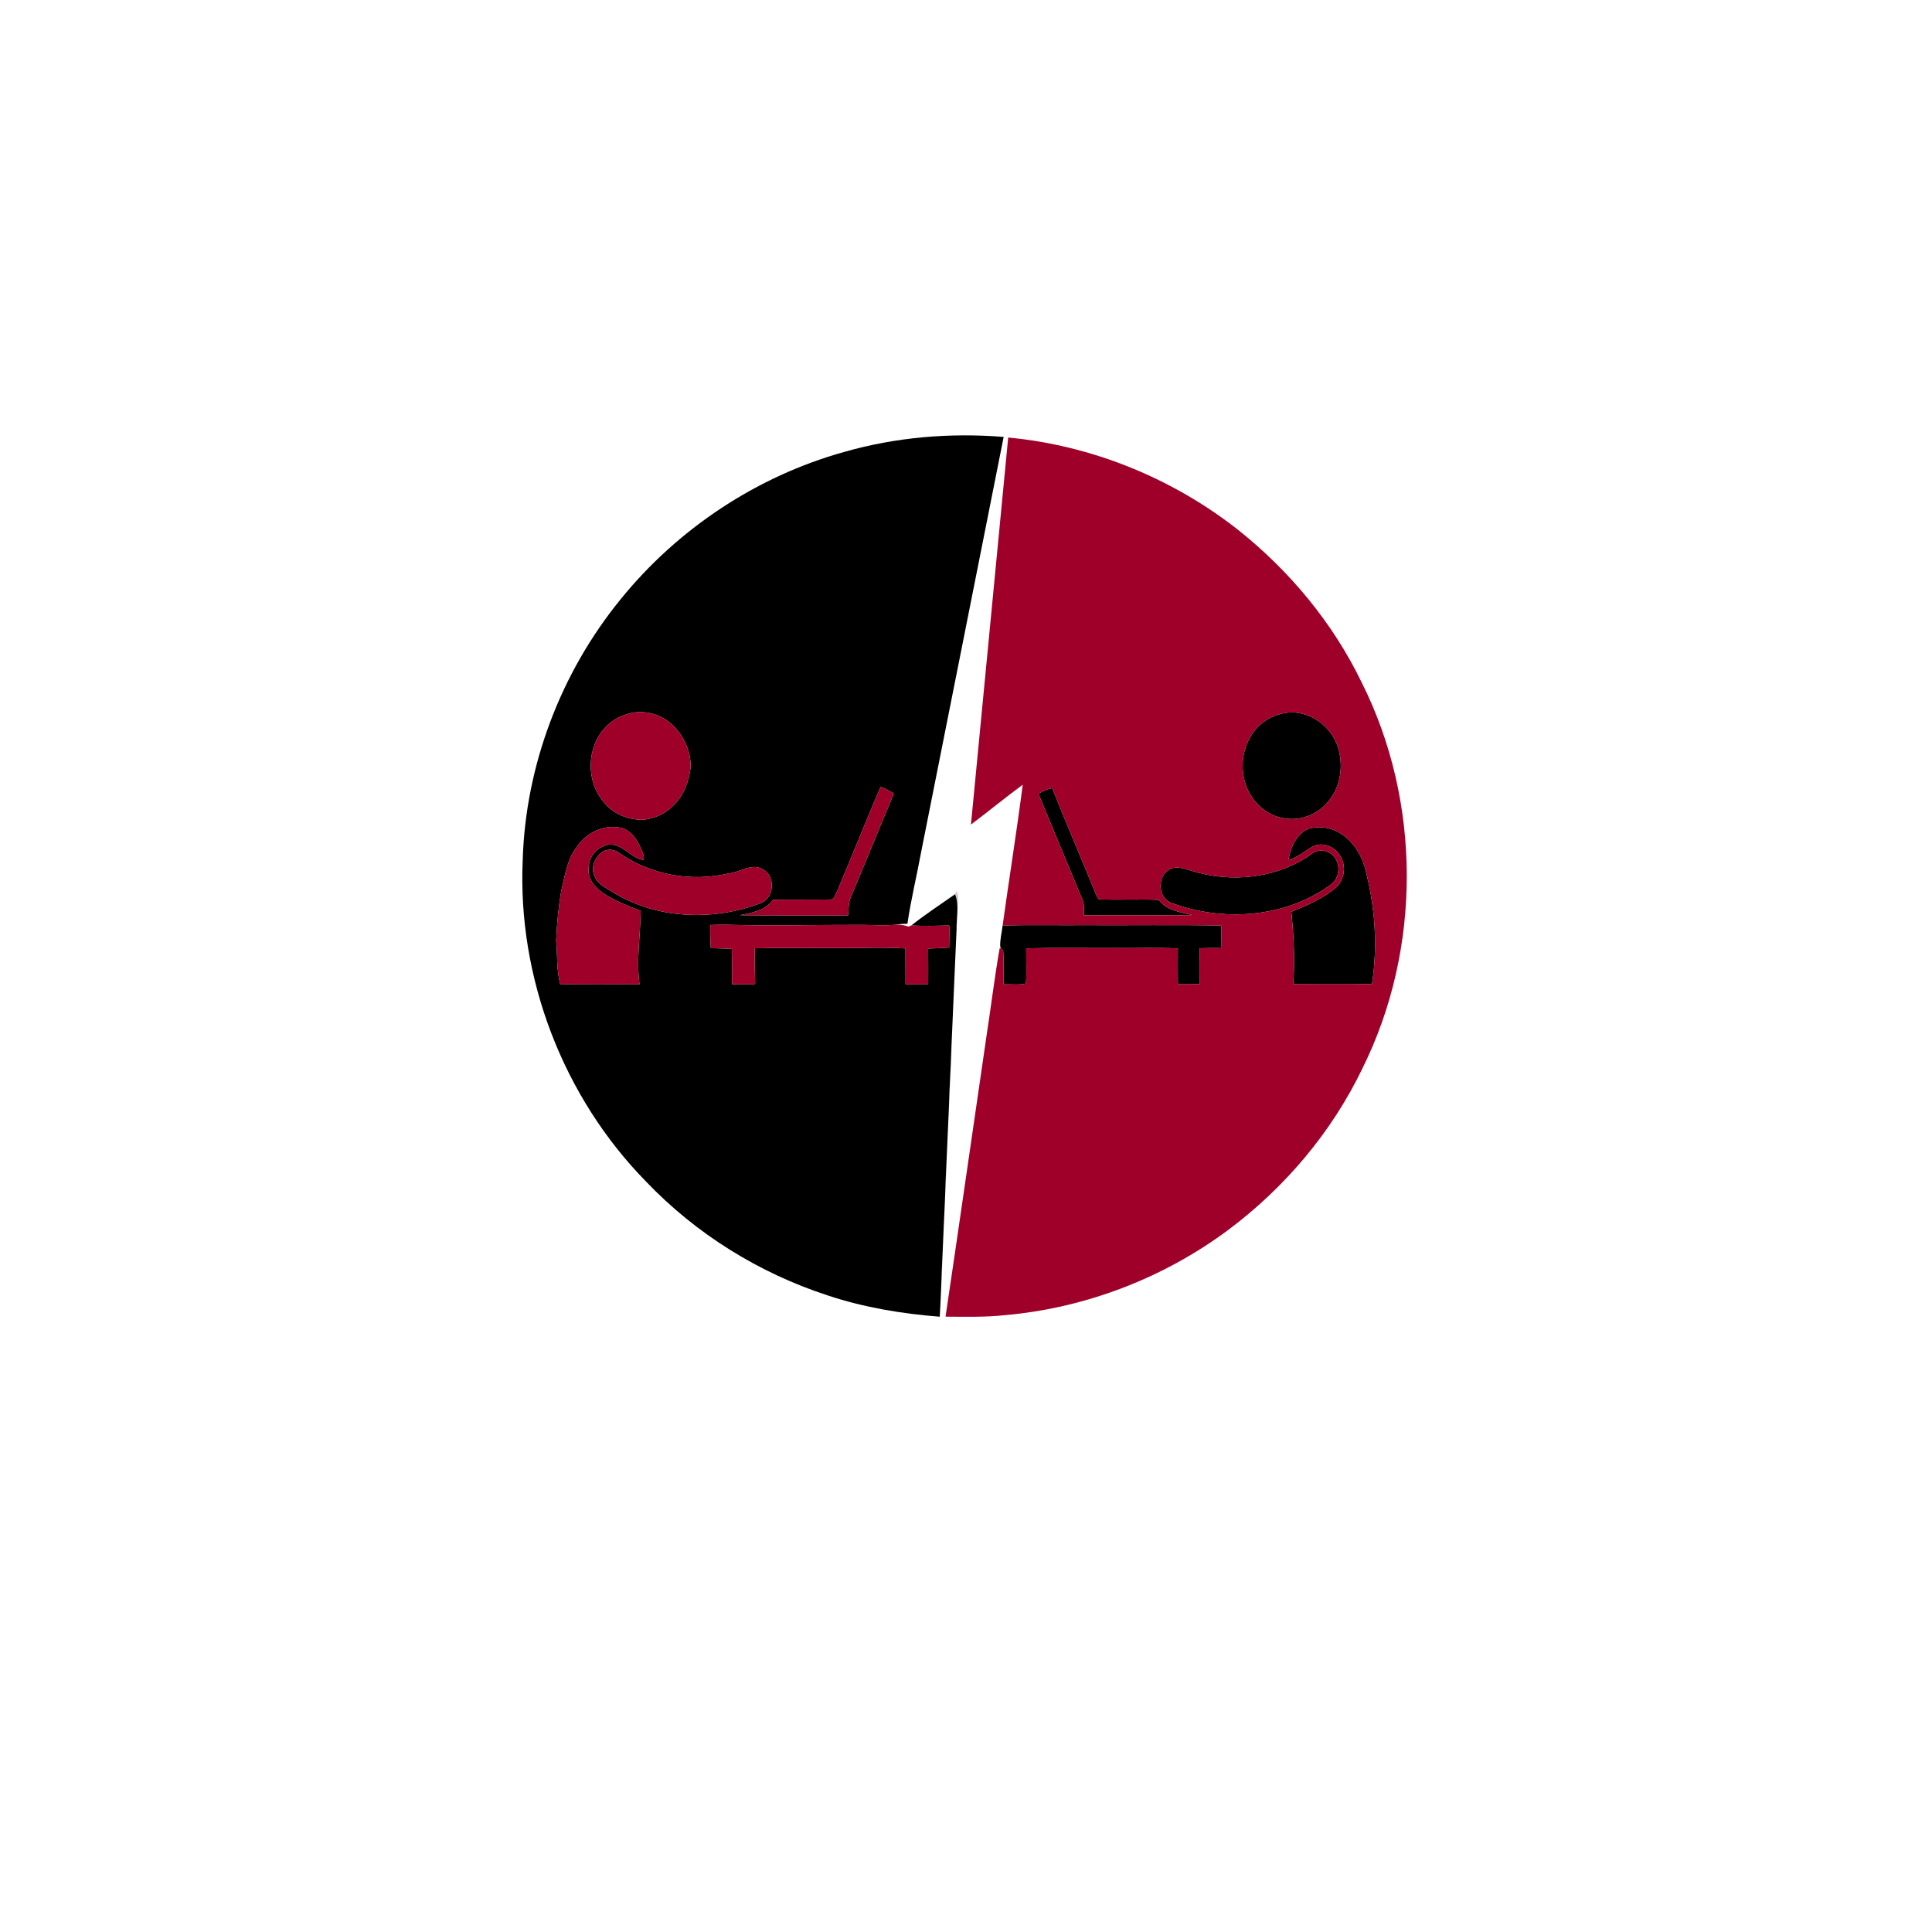
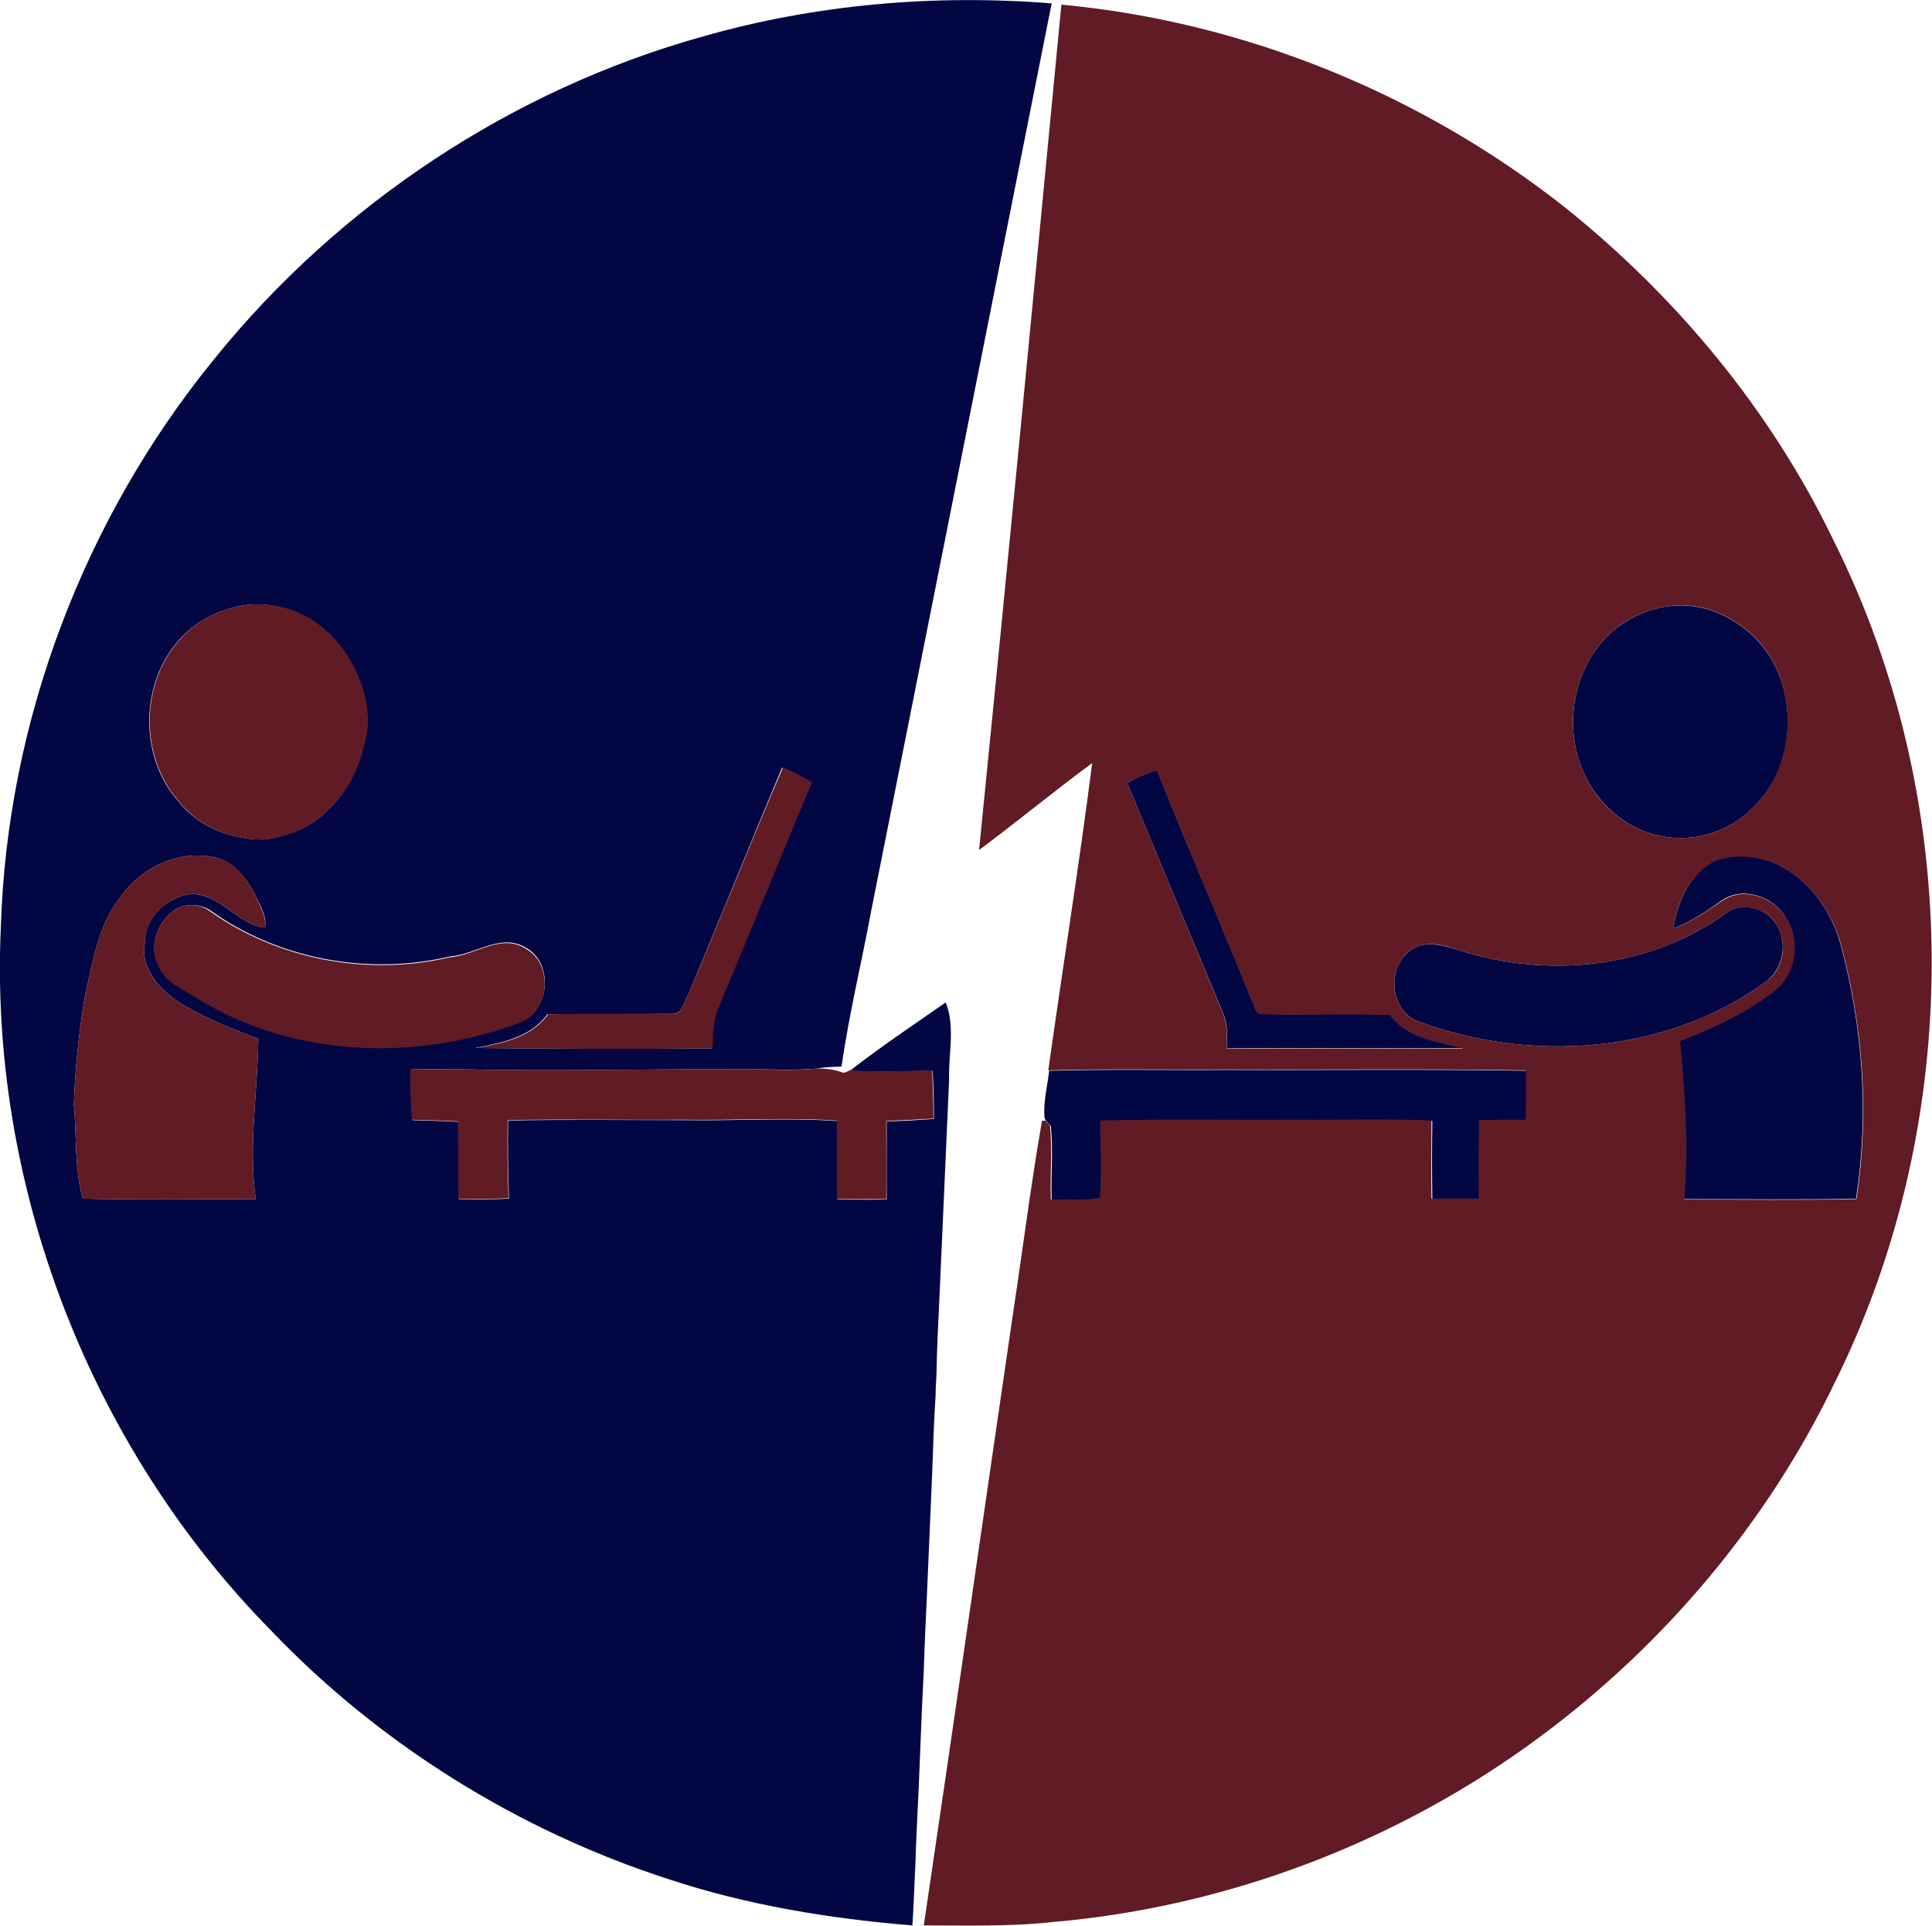
- <svg xmlns="http://www.w3.org/2000/svg" width="1000pt" height="1000pt" viewBox="0 0 1000 1000" version="1.1">
-   <g id="#000000ff">
-     <path fill="#000000" opacity="1.00" d=" M 437.02 233.90 C 463.74 226.25 491.84 223.92 519.49 226.15 C 505.31 297.73 491.02 369.30 476.81 440.88 C 474.53 453.31 471.50 465.61 469.68 478.12 C 467.70 478.22 465.71 478.20 463.78 478.63 C 457.88 479.16 451.97 478.74 446.07 478.71 C 423.04 478.66 400.00 479.27 376.97 478.67 C 373.87 478.62 370.77 478.69 367.67 478.75 C 367.57 482.75 367.65 486.75 367.93 490.75 C 371.56 490.83 375.18 490.96 378.81 491.15 C 378.96 497.24 378.95 503.34 378.92 509.44 C 382.89 509.54 386.88 509.53 390.86 509.34 C 390.69 503.16 390.55 496.98 390.68 490.81 C 404.46 490.47 418.24 490.73 432.03 490.67 C 444.24 490.85 456.48 490.11 468.68 490.90 C 468.68 497.09 468.70 503.27 468.71 509.45 C 472.61 509.50 476.52 509.51 480.42 509.47 C 480.47 503.30 480.42 497.14 480.38 490.98 C 484.12 490.84 487.87 490.69 491.62 490.43 C 491.57 486.63 491.47 482.83 491.32 479.04 C 484.77 479.18 478.22 479.39 471.68 479.02 C 478.97 473.28 486.77 468.15 494.35 462.84 C 496.63 468.68 494.99 475.02 495.12 481.09 C 494.31 498.36 493.63 515.64 492.86 532.91 C 492.54 538.96 492.30 545.02 492.12 551.08 C 492.05 552.68 491.96 554.29 491.88 555.92 C 491.53 561.95 491.32 568.00 491.12 574.05 C 490.67 583.34 490.32 592.63 489.89 601.93 C 489.56 608.29 489.30 614.65 489.11 621.02 C 488.65 630.30 488.30 639.58 487.88 648.87 C 487.55 654.93 487.32 661.00 487.12 667.07 C 486.89 671.89 486.73 676.71 486.41 681.53 C 466.79 679.98 447.24 676.77 428.53 670.54 C 392.98 659.00 360.26 638.67 334.44 611.62 C 291.55 567.94 267.78 506.11 270.56 444.95 C 272.05 396.11 290.34 348.05 321.20 310.22 C 350.76 273.71 391.72 246.51 437.02 233.90 M 326.14 369.19 C 321.34 370.37 316.74 372.75 313.37 376.42 C 303.50 386.86 303.19 404.58 312.67 415.37 C 317.50 421.42 325.37 424.49 333.01 424.32 C 338.63 423.57 344.27 421.39 348.24 417.20 C 353.85 412.01 356.60 404.43 357.51 396.99 C 357.55 386.70 351.82 376.35 342.72 371.36 C 337.66 368.84 331.68 367.75 326.14 369.19 M 433.33 461.25 C 432.34 462.68 432.09 465.48 429.97 465.57 C 420.02 465.72 410.06 465.56 400.11 465.72 C 396.16 471.25 389.21 472.56 382.96 473.71 C 401.64 473.88 420.32 473.92 439.00 473.77 C 439.29 470.60 439.06 467.26 440.40 464.29 C 447.91 446.49 455.15 428.57 462.64 410.76 C 460.47 409.36 458.17 408.20 455.79 407.22 C 448.13 425.15 440.89 443.27 433.33 461.25 M 298.86 437.94 C 293.54 444.62 292.37 453.34 290.45 461.40 C 289.05 469.84 288.18 478.39 287.87 486.94 C 288.58 494.41 287.98 502.04 289.97 509.37 C 303.65 509.62 317.34 509.49 331.02 509.44 C 329.24 496.79 331.51 484.05 331.63 471.42 C 325.25 469.02 318.88 466.48 313.06 462.89 C 308.41 459.86 303.76 455.04 304.73 448.99 C 304.58 443.16 309.47 438.20 314.99 437.20 C 322.24 436.38 326.50 444.39 333.20 445.13 C 333.68 442.28 331.78 439.59 330.74 437.01 C 328.73 433.27 325.78 429.44 321.40 428.50 C 312.85 426.58 303.72 430.82 298.86 437.94 M 312.32 440.58 C 307.97 443.16 305.37 449.33 307.96 453.98 C 309.56 458.00 313.86 459.61 317.22 461.82 C 339.89 475.82 369.01 476.79 393.64 467.54 C 400.69 464.99 401.59 453.68 395.02 450.07 C 389.16 446.34 382.99 451.67 376.97 452.11 C 357.57 456.70 336.21 452.76 319.96 441.13 C 317.76 439.58 314.72 439.43 312.32 440.58 Z" />
-     <path fill="#000000" opacity="1.00" d=" M 664.19 369.22 C 676.56 366.58 689.30 375.44 692.68 387.32 C 695.54 396.97 693.75 408.29 686.70 415.75 C 681.18 422.01 672.31 425.16 664.11 423.46 C 656.39 422.13 649.80 416.60 646.30 409.72 C 640.44 398.36 642.92 383.12 652.72 374.73 C 656.00 371.96 659.97 370.03 664.19 369.22 Z" />
-     <path fill="#000000" opacity="1.00" d=" M 537.48 410.86 C 539.70 409.55 542.05 408.43 544.60 407.90 C 551.88 426.29 559.77 444.44 567.21 462.77 C 567.86 463.65 567.93 465.56 569.31 465.54 C 579.46 465.87 589.64 465.37 599.80 465.76 C 603.81 471.33 610.97 472.09 617.12 473.66 C 598.44 473.89 579.76 473.59 561.08 473.80 C 561.06 471.10 561.33 468.29 560.28 465.74 C 552.66 447.45 545.07 429.16 537.48 410.86 Z" />
-     <path fill="#000000" opacity="1.00" d=" M 666.84 445.31 C 667.89 438.87 670.84 431.91 677.09 429.02 C 682.32 427.43 688.25 428.11 692.98 430.89 C 699.75 434.68 704.28 441.59 706.41 448.93 C 711.70 468.53 713.23 489.23 710.14 509.34 C 696.54 509.59 682.95 509.43 669.35 509.42 C 670.38 496.92 669.59 484.37 668.39 471.91 C 676.31 468.81 684.23 465.26 690.92 459.92 C 695.99 455.85 697.13 447.89 693.41 442.57 C 690.46 437.77 683.55 435.37 678.62 438.61 C 674.85 441.11 671.15 443.79 666.84 445.31 Z" />
-     <path fill="#000000" opacity="1.00" d=" M 679.51 441.56 C 683.13 439.11 688.56 440.32 690.92 443.99 C 694.22 448.42 692.97 455.32 688.28 458.27 C 664.73 475.28 632.55 477.23 605.80 467.17 C 599.51 464.31 598.98 454.47 604.50 450.56 C 607.94 447.87 612.60 449.42 616.34 450.59 C 637.28 457.26 661.56 454.74 679.51 441.56 Z" />
-     <path fill="#000000" opacity="1.00" d=" M 518.96 479.02 C 532.95 478.66 546.95 478.96 560.94 478.86 C 584.66 478.98 608.39 478.63 632.10 479.04 C 632.14 482.93 632.12 486.83 632.04 490.72 C 628.37 490.65 624.70 490.67 621.03 490.78 C 620.79 496.98 620.88 503.18 620.89 509.38 C 617.15 509.46 613.41 509.47 609.68 509.42 C 609.58 503.24 609.61 497.06 609.66 490.88 C 599.11 490.42 588.55 490.79 578.00 490.68 C 562.39 490.78 546.77 490.46 531.16 490.84 C 531.08 496.93 531.49 503.04 531.02 509.12 C 527.21 509.88 523.28 509.41 519.43 509.48 C 519.21 503.66 519.79 497.80 519.21 492.00 C 518.93 491.70 518.35 491.11 518.06 490.81 L 517.72 490.01 C 517.52 486.30 518.55 482.68 518.96 479.02 Z" />
+ <svg xmlns="http://www.w3.org/2000/svg" version="1.1" id="Layer_1" x="0px" y="0px" viewBox="0 0 457.8 456.2" style="enable-background:new 0 0 457.8 456.2;" xml:space="preserve">
+   <style type="text/css">
+ 	.st0{fill:#020743;}
+ 	.st1{fill:#601B25;}
+ </style>
+   <g id="_x23_000000ff">
+     <path class="st0" d="M166.7,8.6c26.7-7.6,54.8-10,82.5-7.8C235,72.4,220.7,144,206.5,215.5c-2.3,12.4-5.3,24.7-7.1,37.2   c-2,0.1-4,0.1-5.9,0.5c-5.9,0.5-11.8,0.1-17.7,0.1c-23,0-46.1,0.6-69.1,0c-3.1-0.1-6.2,0-9.3,0.1c-0.1,4,0,8,0.3,12   c3.6,0.1,7.3,0.2,10.9,0.4c0.1,6.1,0.1,12.2,0.1,18.3c4,0.1,8,0.1,11.9-0.1c-0.2-6.2-0.3-12.4-0.2-18.5c13.8-0.3,27.6-0.1,41.4-0.1   c12.2,0.2,24.5-0.6,36.6,0.2c0,6.2,0,12.4,0,18.6c3.9,0,7.8,0.1,11.7,0c0-6.2,0-12.3,0-18.5c3.7-0.1,7.5-0.3,11.2-0.6   c0-3.8-0.1-7.6-0.3-11.4c-6.6,0.1-13.1,0.4-19.6,0c7.3-5.7,15.1-10.9,22.7-16.2c2.3,5.8,0.6,12.2,0.8,18.3   c-0.8,17.3-1.5,34.6-2.3,51.8c-0.3,6.1-0.6,12.1-0.7,18.2c-0.1,1.6-0.2,3.2-0.2,4.8c-0.4,6-0.6,12.1-0.8,18.1   c-0.4,9.3-0.8,18.6-1.2,27.9c-0.3,6.4-0.6,12.7-0.8,19.1c-0.5,9.3-0.8,18.6-1.2,27.8c-0.3,6.1-0.6,12.1-0.8,18.2   c-0.2,4.8-0.4,9.6-0.7,14.5c-19.6-1.6-39.2-4.8-57.9-11c-35.5-11.5-68.3-31.9-94.1-58.9C21.2,342.6-2.6,280.8,0.2,219.6   C1.7,170.8,20,122.7,50.9,84.9C80.4,48.4,121.4,21.2,166.7,8.6 M55.8,143.8c-4.8,1.2-9.4,3.6-12.8,7.2   c-9.9,10.4-10.2,28.2-0.7,38.9c4.8,6.1,12.7,9.1,20.3,9c5.6-0.8,11.3-2.9,15.2-7.1c5.6-5.2,8.4-12.8,9.3-20.2   c0-10.3-5.7-20.6-14.8-25.6C67.3,143.5,61.3,142.4,55.8,143.8 M163,235.9c-1,1.4-1.2,4.2-3.4,4.3c-10,0.1-19.9,0-29.9,0.1   c-3.9,5.5-10.9,6.8-17.1,8c18.7,0.2,37.4,0.2,56,0.1c0.3-3.2,0.1-6.5,1.4-9.5c7.5-17.8,14.8-35.7,22.2-53.5   c-2.2-1.4-4.5-2.6-6.9-3.5C177.8,199.8,170.5,217.9,163,235.9 M28.5,212.6c-5.3,6.7-6.5,15.4-8.4,23.5c-1.4,8.4-2.3,17-2.6,25.5   c0.7,7.5,0.1,15.1,2.1,22.4c13.7,0.3,27.4,0.1,41,0.1c-1.8-12.6,0.5-25.4,0.6-38c-6.4-2.4-12.8-4.9-18.6-8.5   c-4.6-3-9.3-7.9-8.3-13.9c-0.2-5.8,4.7-10.8,10.3-11.8c7.3-0.8,11.5,7.2,18.2,7.9c0.5-2.9-1.4-5.5-2.5-8.1c-2-3.7-5-7.6-9.3-8.5   C42.5,201.2,33.4,205.5,28.5,212.6 M42,215.2c-4.4,2.6-7,8.8-4.4,13.4c1.6,4,5.9,5.6,9.3,7.8c22.7,14,51.8,15,76.4,5.7   c7-2.6,7.9-13.9,1.4-17.5c-5.9-3.7-12,1.6-18,2c-19.4,4.6-40.8,0.7-57-11C47.4,214.2,44.4,214.1,42,215.2z" />
+     <path class="st0" d="M393.8,143.9c12.4-2.6,25.1,6.2,28.5,18.1c2.9,9.6,1.1,21-6,28.4c-5.5,6.3-14.4,9.4-22.6,7.7   c-7.7-1.3-14.3-6.9-17.8-13.7c-5.9-11.4-3.4-26.6,6.4-35C385.7,146.6,389.6,144.7,393.8,143.9z" />
+     <path class="st0" d="M267.1,185.5c2.2-1.3,4.6-2.4,7.1-3c7.3,18.4,15.2,36.5,22.6,54.9c0.6,0.9,0.7,2.8,2.1,2.8   c10.2,0.3,20.3-0.2,30.5,0.2c4,5.6,11.2,6.3,17.3,7.9c-18.7,0.2-37.4-0.1-56,0.1c0-2.7,0.3-5.5-0.8-8.1   C282.3,222.1,274.7,203.8,267.1,185.5z" />
+     <path class="st0" d="M396.5,220c1-6.4,4-13.4,10.3-16.3c5.2-1.6,11.2-0.9,15.9,1.9c6.8,3.8,11.3,10.7,13.4,18   c5.3,19.6,6.8,40.3,3.7,60.4c-13.6,0.3-27.2,0.1-40.8,0.1c1-12.5,0.2-25.1-1-37.5c7.9-3.1,15.8-6.6,22.5-12   c5.1-4.1,6.2-12,2.5-17.4c-2.9-4.8-9.9-7.2-14.8-4C404.5,215.8,400.8,218.4,396.5,220z" />
+     <path class="st0" d="M409.2,216.2c3.6-2.5,9-1.2,11.4,2.4c3.3,4.4,2,11.3-2.6,14.3c-23.6,17-55.7,19-82.5,8.9   c-6.3-2.9-6.8-12.7-1.3-16.6c3.4-2.7,8.1-1.1,11.8,0C366.9,231.9,391.2,229.4,409.2,216.2z" />
+     <path class="st0" d="M248.6,253.7c14-0.4,28-0.1,42-0.2c23.7,0.1,47.5-0.2,71.2,0.2c0,3.9,0,7.8-0.1,11.7c-3.7-0.1-7.3,0-11,0.1   c-0.2,6.2-0.2,12.4-0.1,18.6c-3.7,0.1-7.5,0.1-11.2,0c-0.1-6.2-0.1-12.4,0-18.5c-10.5-0.5-21.1-0.1-31.7-0.2   c-15.6,0.1-31.2-0.2-46.8,0.2c-0.1,6.1,0.3,12.2-0.1,18.3c-3.8,0.8-7.7,0.3-11.6,0.4c-0.2-5.8,0.4-11.7-0.2-17.5   c-0.3-0.3-0.9-0.9-1.2-1.2l-0.3-0.8C247.2,261,248.2,257.3,248.6,253.7z" />
  </g>
-   <g id="#9f0029ff">
-     <path fill="#9f0029" opacity="1.00" d=" M 521.84 226.46 C 564.98 230.51 606.73 247.45 640.78 274.21 C 667.52 295.48 689.93 322.44 704.82 353.27 C 735.81 415.03 735.92 491.17 705.17 553.04 C 689.30 586.06 664.95 614.80 635.64 636.68 C 602.07 661.63 561.55 677.14 519.87 680.75 C 509.75 681.84 499.56 681.53 489.41 681.50 C 496.62 633.05 503.54 584.56 510.63 536.09 C 512.95 521.04 514.79 505.81 517.40 490.88 L 518.06 490.81 C 518.35 491.11 518.93 491.70 519.21 492.00 C 519.79 497.80 519.21 503.66 519.43 509.48 C 523.28 509.41 527.21 509.88 531.02 509.12 C 531.49 503.04 531.08 496.93 531.16 490.84 C 546.77 490.46 562.39 490.78 578.00 490.68 C 588.55 490.79 599.11 490.42 609.66 490.88 C 609.61 497.06 609.58 503.24 609.68 509.42 C 613.41 509.47 617.15 509.46 620.89 509.38 C 620.88 503.18 620.79 496.98 621.03 490.78 C 624.70 490.67 628.37 490.65 632.04 490.72 C 632.12 486.83 632.14 482.93 632.10 479.04 C 608.39 478.63 584.66 478.98 560.94 478.86 C 546.95 478.96 532.95 478.66 518.96 479.02 C 522.32 454.73 526.23 430.51 529.36 406.18 C 520.27 412.86 511.57 420.03 502.56 426.81 C 509.02 360.03 515.43 293.25 521.84 226.46 M 664.19 369.22 C 659.97 370.03 656.00 371.96 652.72 374.73 C 642.92 383.12 640.44 398.36 646.30 409.72 C 649.80 416.60 656.39 422.13 664.11 423.46 C 672.31 425.16 681.18 422.01 686.70 415.75 C 693.75 408.29 695.54 396.97 692.68 387.32 C 689.30 375.44 676.56 366.58 664.19 369.22 M 537.48 410.86 C 545.07 429.16 552.66 447.45 560.28 465.74 C 561.33 468.29 561.06 471.10 561.08 473.80 C 579.76 473.59 598.44 473.89 617.12 473.66 C 610.97 472.09 603.81 471.33 599.80 465.76 C 589.64 465.37 579.46 465.87 569.31 465.54 C 567.93 465.56 567.86 463.65 567.21 462.77 C 559.77 444.44 551.88 426.29 544.60 407.90 C 542.05 408.43 539.70 409.55 537.48 410.86 M 666.84 445.31 C 671.15 443.79 674.85 441.11 678.62 438.61 C 683.55 435.37 690.46 437.77 693.41 442.57 C 697.13 447.89 695.99 455.85 690.92 459.92 C 684.23 465.26 676.31 468.81 668.39 471.91 C 669.59 484.37 670.38 496.92 669.35 509.42 C 682.95 509.43 696.54 509.59 710.14 509.34 C 713.23 489.23 711.70 468.53 706.41 448.93 C 704.28 441.59 699.75 434.68 692.98 430.89 C 688.25 428.11 682.32 427.43 677.09 429.02 C 670.84 431.91 667.89 438.87 666.84 445.31 M 679.51 441.56 C 661.56 454.74 637.28 457.26 616.34 450.59 C 612.60 449.42 607.94 447.87 604.50 450.56 C 598.98 454.47 599.51 464.31 605.80 467.17 C 632.55 477.23 664.73 475.28 688.28 458.27 C 692.97 455.32 694.22 448.42 690.92 443.99 C 688.56 440.32 683.13 439.11 679.51 441.56 Z" />
-     <path fill="#9f0029" opacity="1.00" d=" M 326.14 369.19 C 331.68 367.75 337.66 368.84 342.72 371.36 C 351.82 376.35 357.55 386.70 357.51 396.99 C 356.60 404.43 353.85 412.01 348.24 417.20 C 344.27 421.39 338.63 423.57 333.01 424.32 C 325.37 424.49 317.50 421.42 312.67 415.37 C 303.19 404.58 303.50 386.86 313.37 376.42 C 316.74 372.75 321.34 370.37 326.14 369.19 Z" />
-     <path fill="#9f0029" opacity="1.00" d=" M 433.33 461.25 C 440.89 443.27 448.13 425.15 455.79 407.22 C 458.17 408.20 460.47 409.36 462.64 410.76 C 455.15 428.57 447.91 446.49 440.40 464.29 C 439.06 467.26 439.29 470.60 439.00 473.77 C 420.32 473.92 401.64 473.88 382.96 473.71 C 389.21 472.56 396.16 471.25 400.11 465.72 C 410.06 465.56 420.02 465.72 429.97 465.57 C 432.09 465.48 432.34 462.68 433.33 461.25 Z" />
-     <path fill="#9f0029" opacity="1.00" d=" M 298.86 437.94 C 303.72 430.82 312.85 426.58 321.40 428.50 C 325.78 429.44 328.73 433.27 330.74 437.01 C 331.78 439.59 333.68 442.28 333.20 445.13 C 326.50 444.39 322.24 436.38 314.99 437.20 C 309.47 438.20 304.58 443.16 304.73 448.99 C 303.76 455.04 308.41 459.86 313.06 462.89 C 318.88 466.48 325.25 469.02 331.63 471.42 C 331.51 484.05 329.24 496.79 331.02 509.44 C 317.34 509.49 303.65 509.62 289.97 509.37 C 287.98 502.04 288.58 494.41 287.87 486.94 C 288.18 478.39 289.05 469.84 290.45 461.40 C 292.37 453.34 293.54 444.62 298.86 437.94 Z" />
-     <path fill="#9f0029" opacity="1.00" d=" M 312.32 440.58 C 314.72 439.43 317.76 439.58 319.96 441.13 C 336.21 452.76 357.57 456.70 376.97 452.11 C 382.99 451.67 389.16 446.34 395.02 450.07 C 401.59 453.68 400.69 464.99 393.64 467.54 C 369.01 476.79 339.89 475.82 317.22 461.82 C 313.86 459.61 309.56 458.00 307.96 453.98 C 305.37 449.33 307.97 443.16 312.32 440.58 Z" />
-     <path fill="#9f0029" opacity="1.00" d=" M 367.67 478.75 C 370.77 478.69 373.87 478.62 376.97 478.67 C 400.00 479.27 423.04 478.66 446.07 478.71 C 451.97 478.74 457.88 479.16 463.78 478.63 C 465.97 478.49 468.16 478.87 470.24 479.61 C 470.60 479.46 471.32 479.17 471.68 479.02 C 478.22 479.39 484.77 479.18 491.32 479.04 C 491.47 482.83 491.57 486.63 491.62 490.43 C 487.87 490.69 484.12 490.84 480.38 490.98 C 480.42 497.14 480.47 503.30 480.42 509.47 C 476.52 509.51 472.61 509.50 468.71 509.45 C 468.70 503.27 468.68 497.09 468.68 490.90 C 456.48 490.11 444.24 490.85 432.03 490.67 C 418.24 490.73 404.46 490.47 390.68 490.81 C 390.55 496.98 390.69 503.16 390.86 509.34 C 386.88 509.53 382.89 509.54 378.92 509.44 C 378.95 503.34 378.96 497.24 378.81 491.15 C 375.18 490.96 371.56 490.83 367.93 490.75 C 367.65 486.75 367.57 482.75 367.67 478.75 Z" />
-   </g>
-   <g id="#7a03223a">
-     <path fill="#7a0322" opacity="0.23" d=" M 494.35 462.84 C 494.50 462.40 494.80 461.53 494.96 461.09 C 496.53 463.06 495.93 465.69 495.84 468.00 C 495.40 472.35 495.62 476.74 495.12 481.09 C 494.99 475.02 496.63 468.68 494.35 462.84 Z" />
-     <path fill="#7a0322" opacity="0.23" d=" M 492.12 551.08 C 492.30 545.02 492.54 538.96 492.86 532.91 C 492.69 538.97 492.64 545.04 492.12 551.08 Z" />
-     <path fill="#7a0322" opacity="0.23" d=" M 491.12 574.05 C 491.32 568.00 491.53 561.95 491.88 555.92 C 491.71 561.96 491.64 568.02 491.12 574.05 Z" />
-     <path fill="#7a0322" opacity="0.23" d=" M 489.11 621.02 C 489.30 614.65 489.56 608.29 489.89 601.93 C 489.74 608.29 489.62 614.67 489.11 621.02 Z" />
-     <path fill="#7a0322" opacity="0.23" d=" M 487.12 667.07 C 487.32 661.00 487.55 654.93 487.88 648.87 C 487.73 654.93 487.63 661.01 487.12 667.07 Z" />
+   <g id="_x23_9f0029ff">
+     <path class="st1" d="M251.5,1.1c43.1,4,84.9,21,118.9,47.7c26.7,21.3,49.1,48.2,64,79.1c31,61.8,31.1,137.9,0.3,199.8   c-15.9,33-40.2,61.8-69.5,83.6c-33.6,25-74.1,40.5-115.8,44.1c-10.1,1.1-20.3,0.8-30.5,0.8c7.2-48.5,14.1-96.9,21.2-145.4   c2.3-15.1,4.2-30.3,6.8-45.2l0.7-0.1c0.3,0.3,0.9,0.9,1.2,1.2c0.6,5.8,0,11.7,0.2,17.5c3.9-0.1,7.8,0.4,11.6-0.4   c0.5-6.1,0.1-12.2,0.1-18.3c15.6-0.4,31.2-0.1,46.8-0.2c10.5,0.1,21.1-0.3,31.7,0.2c0,6.2-0.1,12.4,0,18.5c3.7,0,7.5,0,11.2,0   c0-6.2-0.1-12.4,0.1-18.6c3.7-0.1,7.3-0.1,11-0.1c0.1-3.9,0.1-7.8,0.1-11.7c-23.7-0.4-47.4-0.1-71.2-0.2c-14,0.1-28-0.2-42,0.2   c3.4-24.3,7.3-48.5,10.4-72.8c-9.1,6.7-17.8,13.9-26.8,20.6C238.7,134.7,245.1,67.9,251.5,1.1 M393.8,143.9   c-4.2,0.8-8.2,2.7-11.5,5.5c-9.8,8.4-12.3,23.6-6.4,35c3.5,6.9,10.1,12.4,17.8,13.7c8.2,1.7,17.1-1.4,22.6-7.7   c7-7.5,8.8-18.8,6-28.4C419,150.1,406.2,141.2,393.8,143.9 M267.1,185.5c7.6,18.3,15.2,36.6,22.8,54.9c1,2.6,0.8,5.4,0.8,8.1   c18.7-0.2,37.4,0.1,56-0.1c-6.2-1.6-13.3-2.3-17.3-7.9c-10.2-0.4-20.3,0.1-30.5-0.2c-1.4,0-1.5-1.9-2.1-2.8   c-7.4-18.3-15.3-36.5-22.6-54.9C271.7,183.1,269.4,184.2,267.1,185.5 M396.5,220c4.3-1.5,8-4.2,11.8-6.7c4.9-3.2,11.8-0.8,14.8,4   c3.7,5.3,2.6,13.3-2.5,17.4c-6.7,5.3-14.6,8.9-22.5,12c1.2,12.5,2,25,1,37.5c13.6,0,27.2,0.2,40.8-0.1c3.1-20.1,1.6-40.8-3.7-60.4   c-2.1-7.3-6.7-14.3-13.4-18c-4.7-2.8-10.7-3.5-15.9-1.9C400.5,206.6,397.5,213.5,396.5,220 M409.2,216.2c-18,13.2-42.2,15.7-63.2,9   c-3.7-1.2-8.4-2.7-11.8,0c-5.5,3.9-5,13.8,1.3,16.6c26.8,10.1,58.9,8.1,82.5-8.9c4.7-2.9,5.9-9.8,2.6-14.3   C418.2,215,412.8,213.8,409.2,216.2z" />
+     <path class="st1" d="M55.8,143.8c5.5-1.4,11.5-0.4,16.6,2.2c9.1,5,14.8,15.3,14.8,25.6c-0.9,7.4-3.7,15-9.3,20.2   c-4,4.2-9.6,6.4-15.2,7.1c-7.6,0.2-15.5-2.9-20.3-9c-9.5-10.8-9.2-28.5,0.7-38.9C46.4,147.4,51,145,55.8,143.8z" />
+     <path class="st1" d="M163,235.9c7.6-18,14.8-36.1,22.5-54c2.4,1,4.7,2.1,6.9,3.5c-7.5,17.8-14.7,35.7-22.2,53.5   c-1.3,3-1.1,6.3-1.4,9.5c-18.7,0.2-37.4,0.1-56-0.1c6.3-1.1,13.2-2.5,17.1-8c10-0.2,19.9,0,29.9-0.1   C161.7,240.1,162,237.3,163,235.9z" />
+     <path class="st1" d="M28.5,212.6c4.9-7.1,14-11.4,22.5-9.4c4.4,0.9,7.3,4.8,9.3,8.5c1,2.6,2.9,5.3,2.5,8.1   c-6.7-0.7-11-8.8-18.2-7.9c-5.5,1-10.4,6-10.3,11.8c-1,6.1,3.7,10.9,8.3,13.9c5.8,3.6,12.2,6.1,18.6,8.5c-0.1,12.6-2.4,25.4-0.6,38   c-13.7,0-27.4,0.2-41-0.1c-2-7.3-1.4-15-2.1-22.4c0.3-8.5,1.2-17.1,2.6-25.5C22,228,23.2,219.3,28.5,212.6z" />
+     <path class="st1" d="M42,215.2c2.4-1.1,5.4-1,7.6,0.6c16.2,11.6,37.6,15.6,57,11c6-0.4,12.2-5.8,18-2c6.6,3.6,5.7,14.9-1.4,17.5   c-24.6,9.3-53.8,8.3-76.4-5.7c-3.4-2.2-7.7-3.8-9.3-7.8C35,224,37.6,217.8,42,215.2z" />
+     <path class="st1" d="M97.3,253.4c3.1-0.1,6.2-0.1,9.3-0.1c23,0.6,46.1,0,69.1,0c5.9,0,11.8,0.5,17.7-0.1c2.2-0.1,4.4,0.2,6.5,1   c0.4-0.1,1.1-0.4,1.4-0.6c6.5,0.4,13.1,0.2,19.6,0c0.1,3.8,0.3,7.6,0.3,11.4c-3.8,0.3-7.5,0.4-11.2,0.6c0,6.2,0.1,12.3,0,18.5   c-3.9,0-7.8,0-11.7,0c0-6.2,0-12.4,0-18.6c-12.2-0.8-24.4,0-36.6-0.2c-13.8,0.1-27.6-0.2-41.4,0.1c-0.1,6.2,0,12.4,0.2,18.5   c-4,0.2-8,0.2-11.9,0.1c0-6.1,0-12.2-0.1-18.3c-3.6-0.2-7.3-0.3-10.9-0.4C97.3,261.4,97.2,257.4,97.3,253.4z" />
  </g>
</svg>
